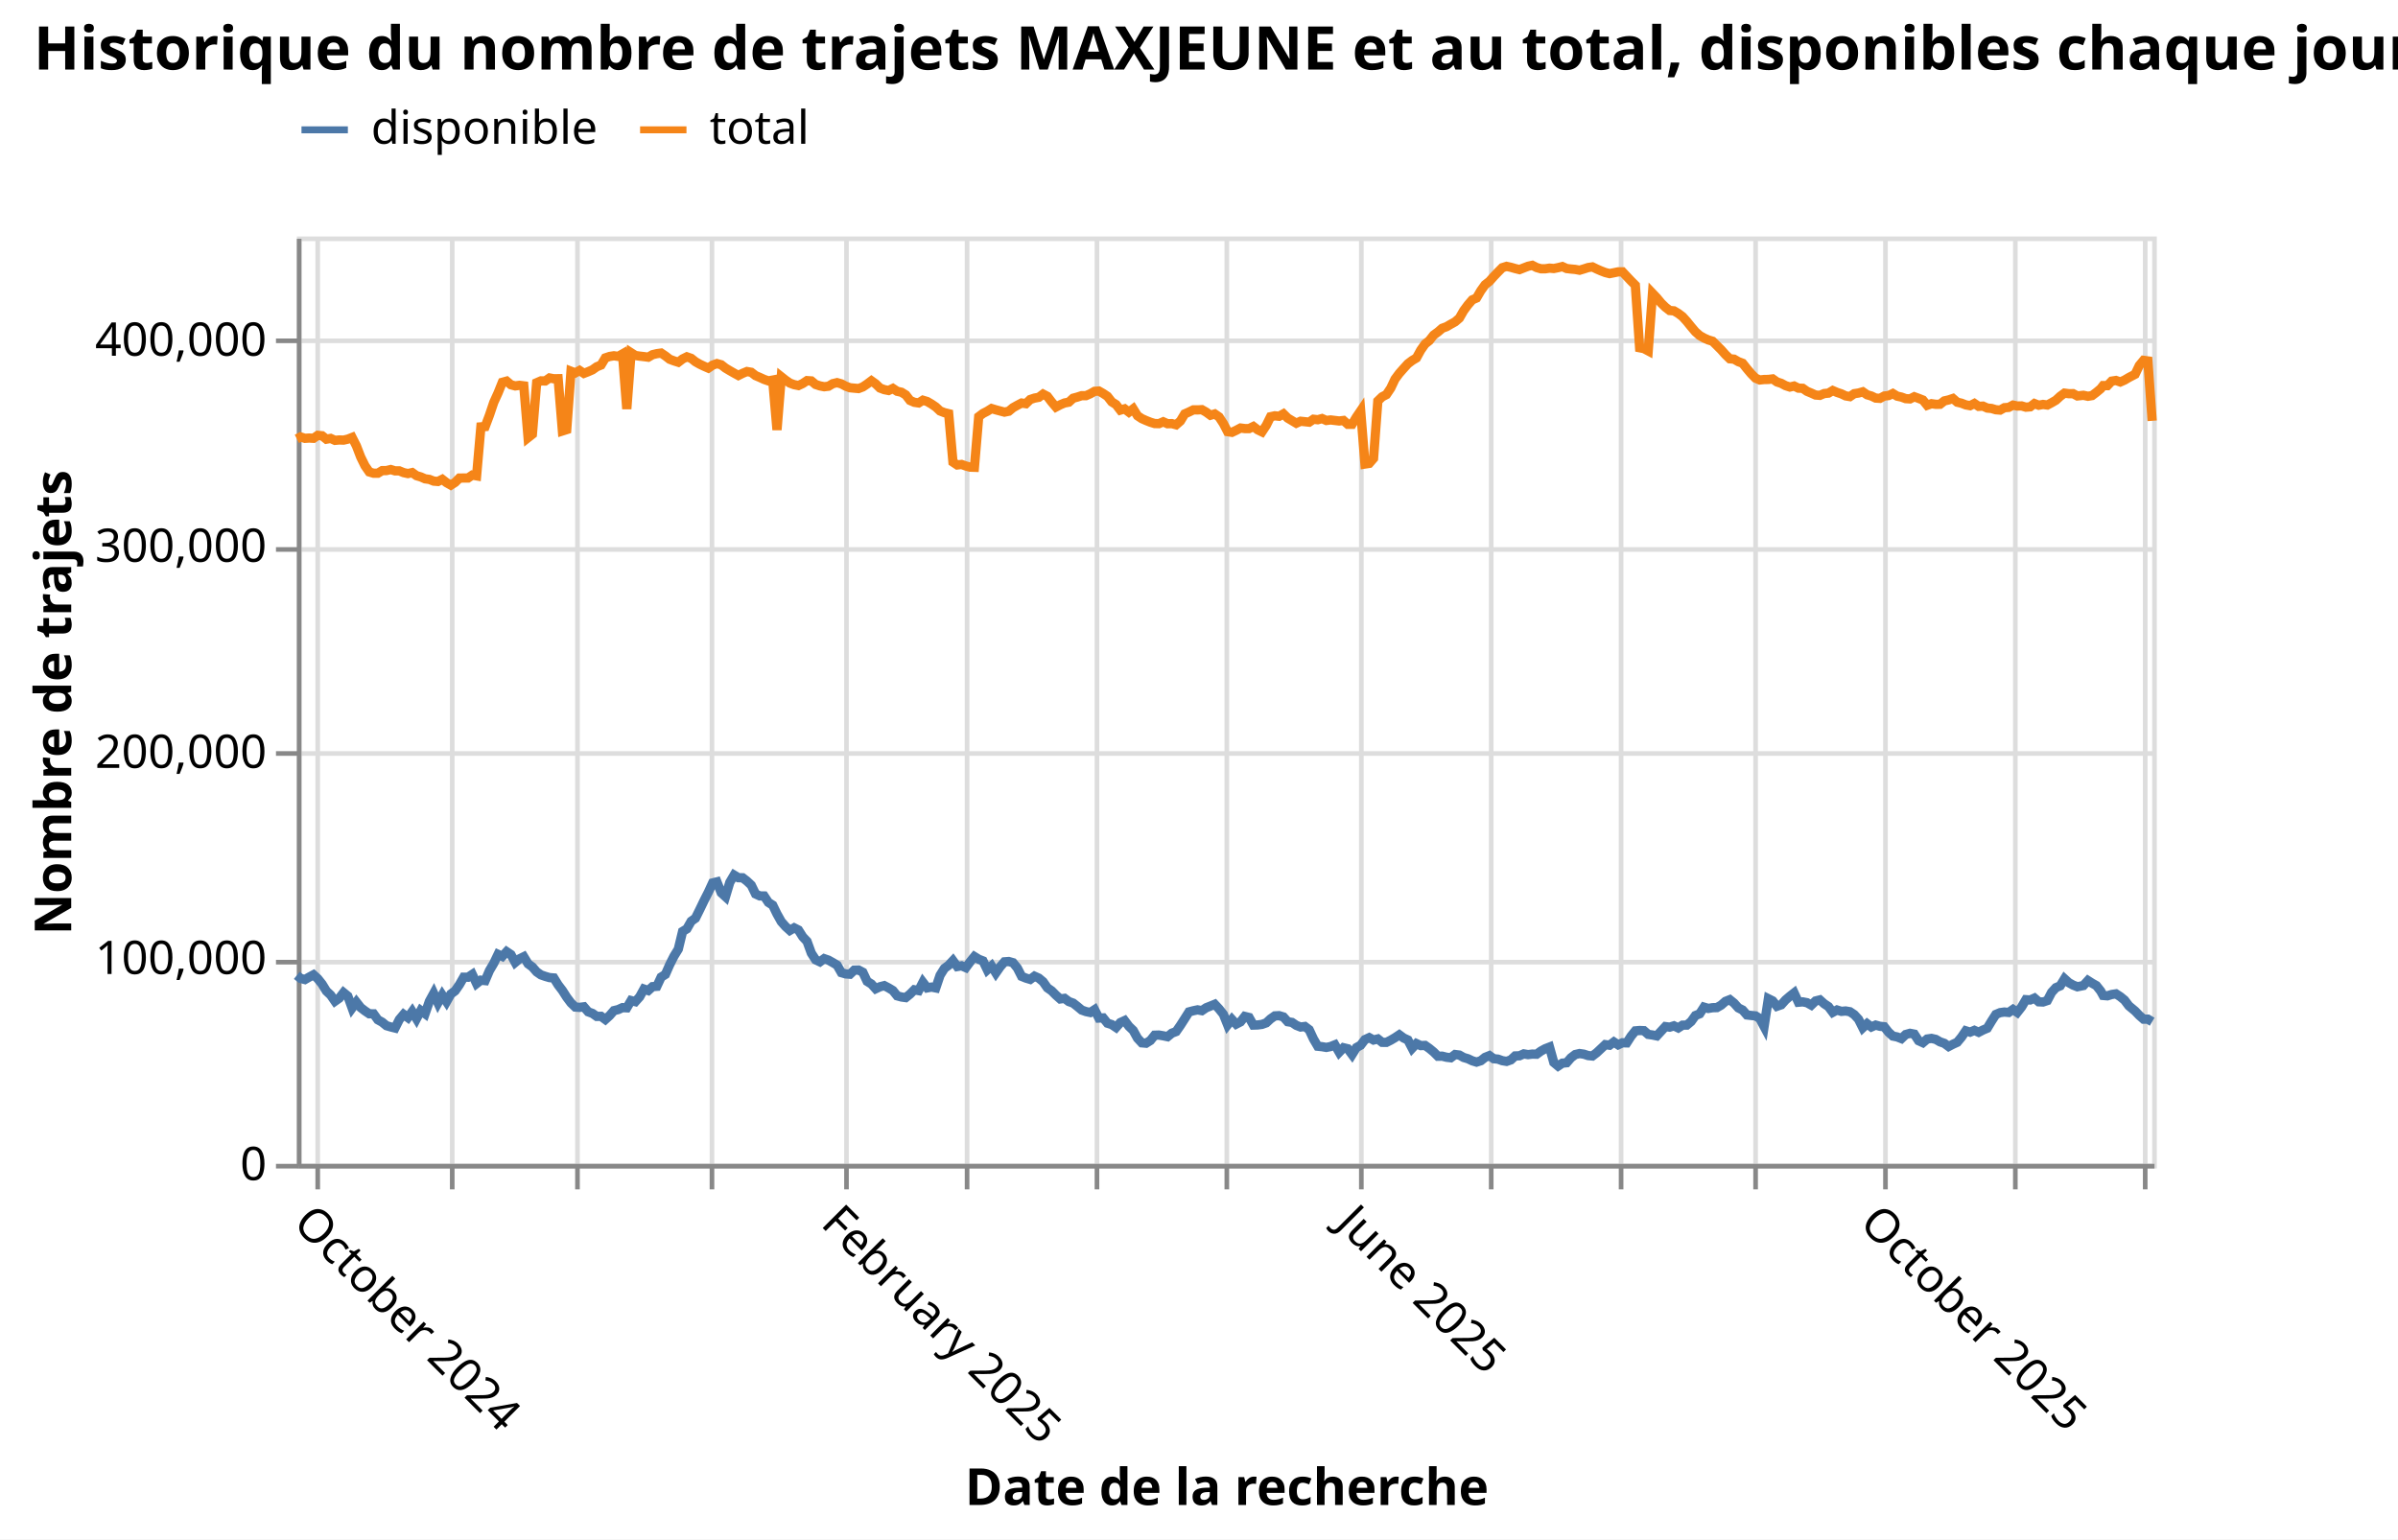
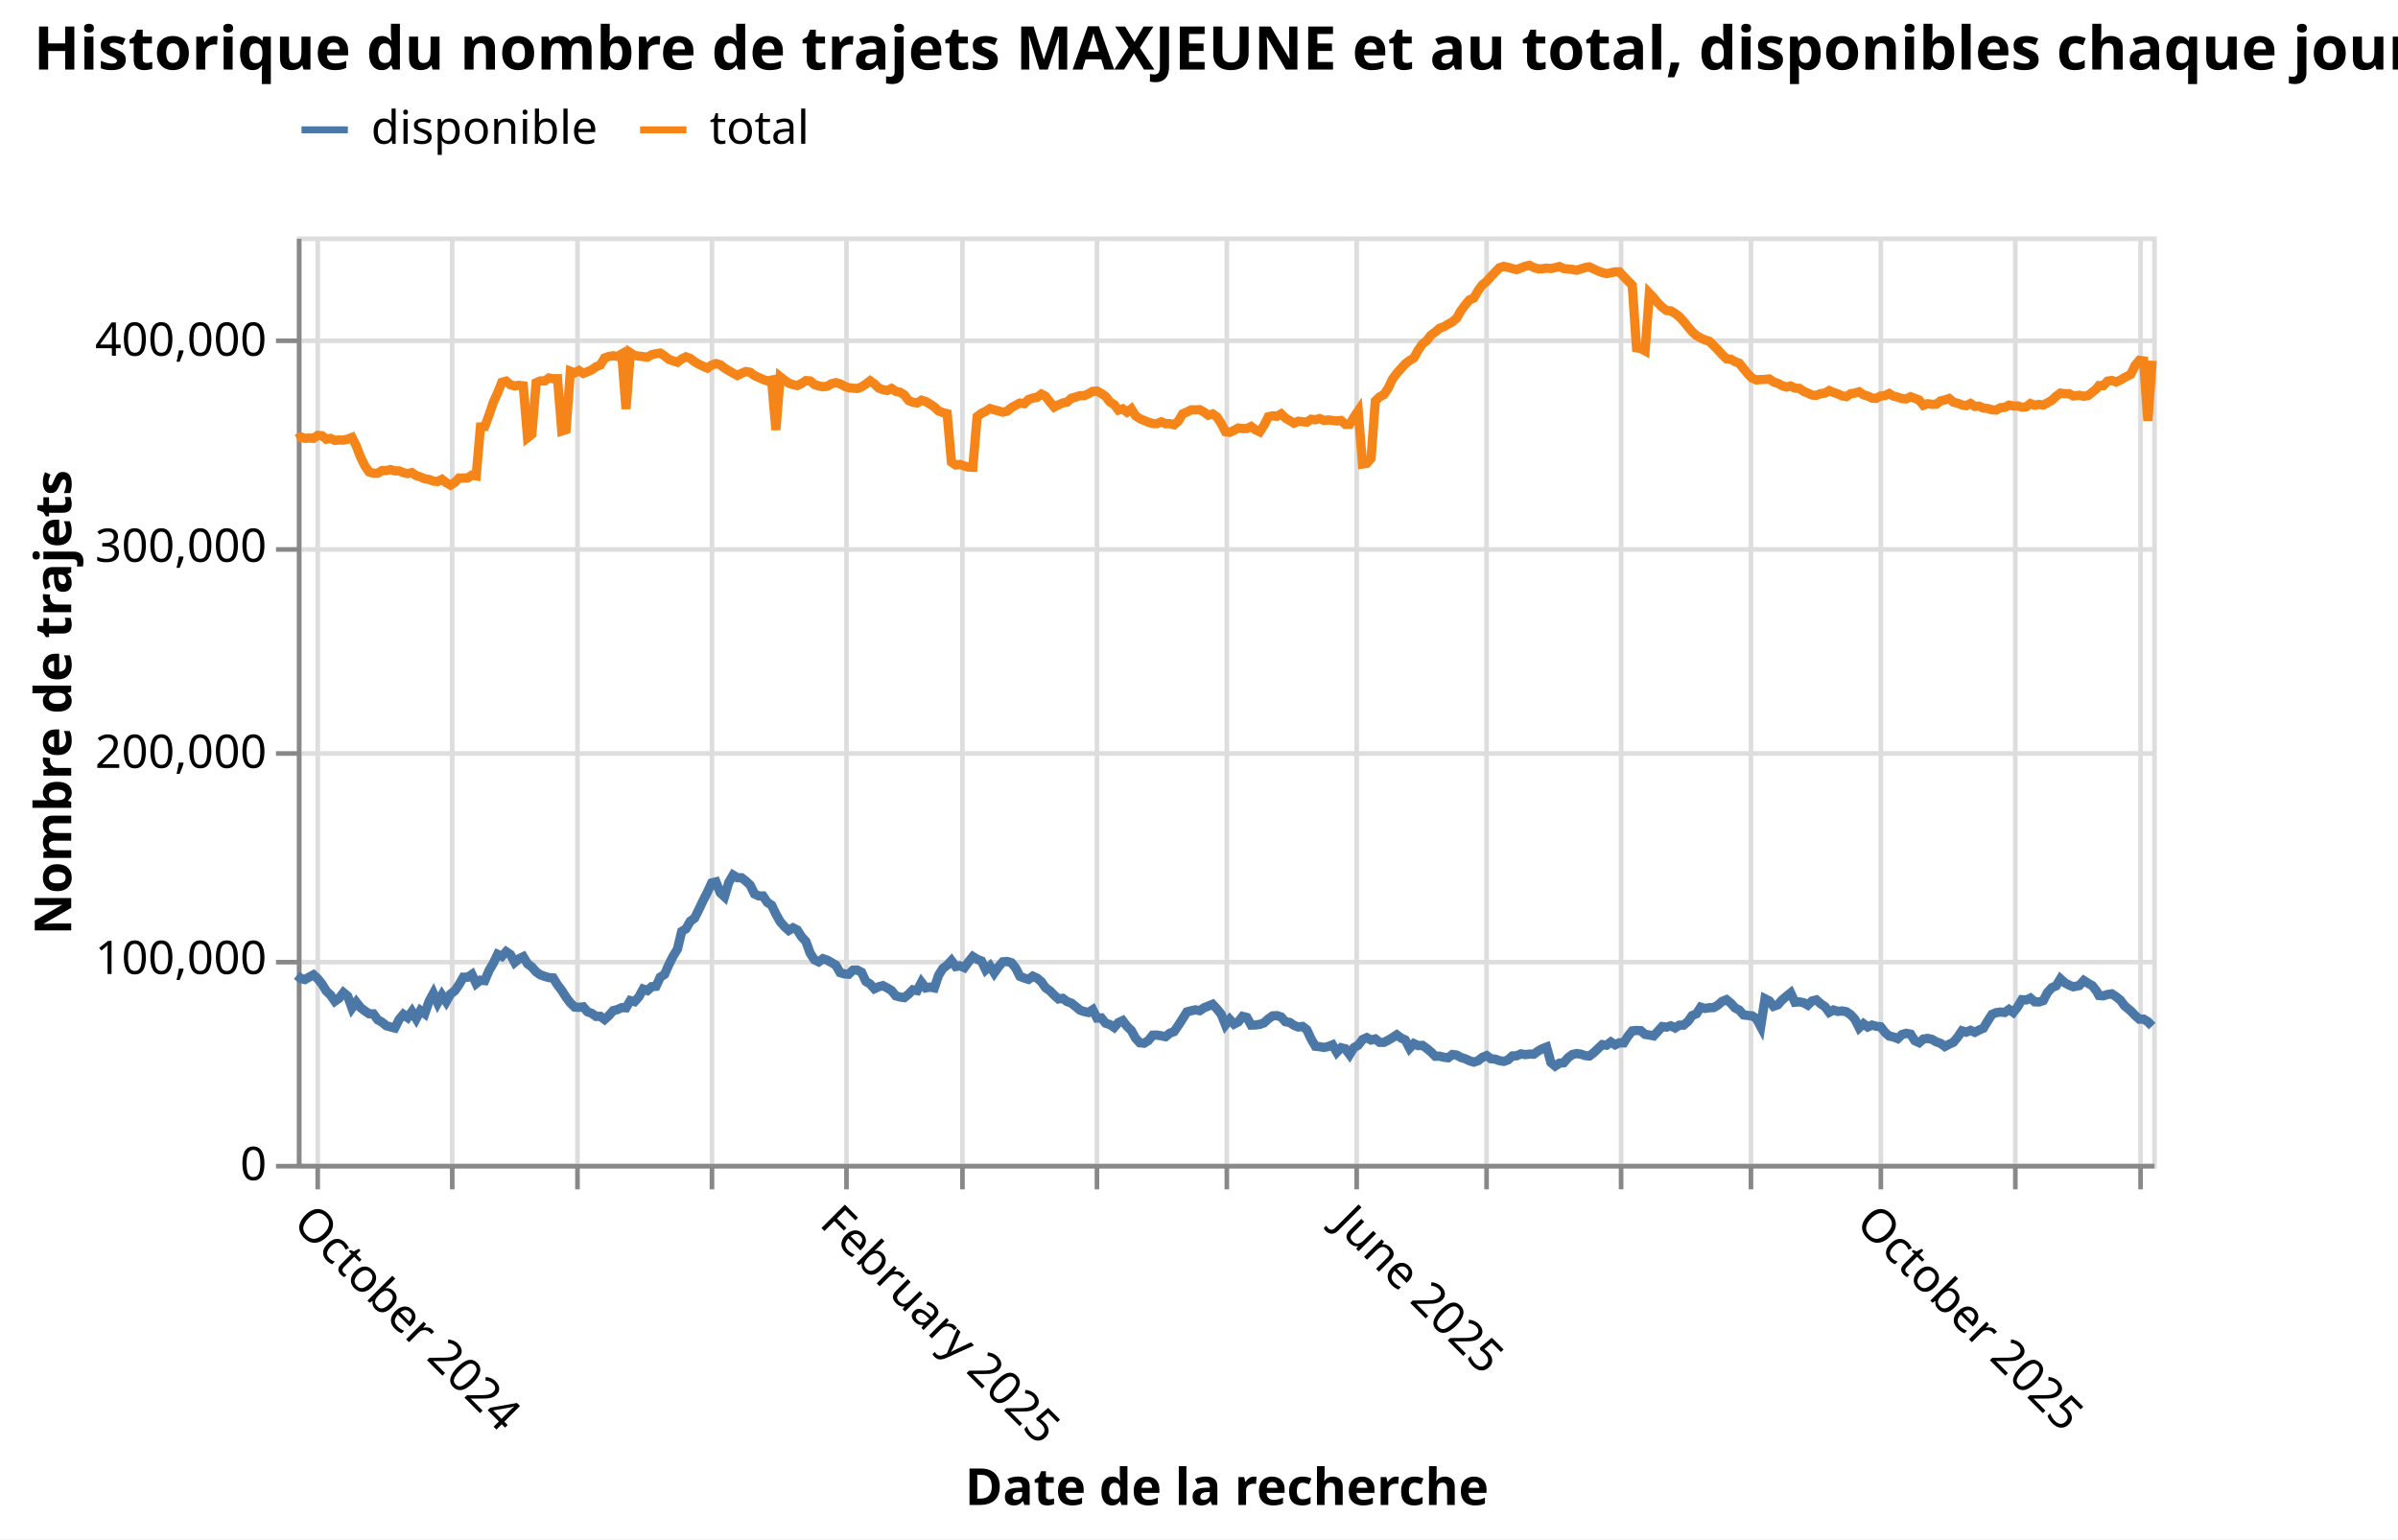
<svg xmlns="http://www.w3.org/2000/svg" version="1.1" class="marks" width="517" height="332" viewBox="0 0 517 332">
  <rect width="517" height="332" fill="white" />
  <g fill="none" stroke-miterlimit="10" transform="translate(64,51)">
    <g class="mark-group role-frame root" role="graphics-object" aria-roledescription="group mark container">
      <g transform="translate(0,0)">
        <path class="background" aria-hidden="true" d="M0.5,0.5h400v200h-400Z" stroke="#ddd" />
        <g>
          <g class="mark-group role-axis" aria-hidden="true">
            <g transform="translate(0.5,200.5)">
              <path class="background" aria-hidden="true" d="M0,0h0v0h0Z" pointer-events="none" />
              <g>
                <g class="mark-rule role-axis-grid" pointer-events="none">
                  <line transform="translate(4,-200)" x2="0" y2="200" stroke="#ddd" stroke-width="1" opacity="1" />
                  <line transform="translate(33,-200)" x2="0" y2="200" stroke="#ddd" stroke-width="1" opacity="1" />
                  <line transform="translate(60,-200)" x2="0" y2="200" stroke="#ddd" stroke-width="1" opacity="1" />
                  <line transform="translate(89,-200)" x2="0" y2="200" stroke="#ddd" stroke-width="1" opacity="1" />
                  <line transform="translate(118,-200)" x2="0" y2="200" stroke="#ddd" stroke-width="1" opacity="1" />
-                   <line transform="translate(144,-200)" x2="0" y2="200" stroke="#ddd" stroke-width="1" opacity="1" />
+                   <line transform="translate(143,-200)" x2="0" y2="200" stroke="#ddd" stroke-width="1" opacity="1" />
                  <line transform="translate(172,-200)" x2="0" y2="200" stroke="#ddd" stroke-width="1" opacity="1" />
                  <line transform="translate(200,-200)" x2="0" y2="200" stroke="#ddd" stroke-width="1" opacity="1" />
-                   <line transform="translate(229,-200)" x2="0" y2="200" stroke="#ddd" stroke-width="1" opacity="1" />
-                   <line transform="translate(257,-200)" x2="0" y2="200" stroke="#ddd" stroke-width="1" opacity="1" />
+                   <line transform="translate(228,-200)" x2="0" y2="200" stroke="#ddd" stroke-width="1" opacity="1" />
+                   <line transform="translate(256,-200)" x2="0" y2="200" stroke="#ddd" stroke-width="1" opacity="1" />
                  <line transform="translate(285,-200)" x2="0" y2="200" stroke="#ddd" stroke-width="1" opacity="1" />
-                   <line transform="translate(314,-200)" x2="0" y2="200" stroke="#ddd" stroke-width="1" opacity="1" />
-                   <line transform="translate(342,-200)" x2="0" y2="200" stroke="#ddd" stroke-width="1" opacity="1" />
+                   <line transform="translate(313,-200)" x2="0" y2="200" stroke="#ddd" stroke-width="1" opacity="1" />
+                   <line transform="translate(341,-200)" x2="0" y2="200" stroke="#ddd" stroke-width="1" opacity="1" />
                  <line transform="translate(370,-200)" x2="0" y2="200" stroke="#ddd" stroke-width="1" opacity="1" />
-                   <line transform="translate(398,-200)" x2="0" y2="200" stroke="#ddd" stroke-width="1" opacity="1" />
+                   <line transform="translate(397,-200)" x2="0" y2="200" stroke="#ddd" stroke-width="1" opacity="1" />
                </g>
              </g>
              <path class="foreground" aria-hidden="true" d="" pointer-events="none" display="none" />
            </g>
          </g>
          <g class="mark-group role-axis" aria-hidden="true">
            <g transform="translate(0.5,0.5)">
              <path class="background" aria-hidden="true" d="M0,0h0v0h0Z" pointer-events="none" />
              <g>
                <g class="mark-rule role-axis-grid" pointer-events="none">
                  <line transform="translate(0,200)" x2="400" y2="0" stroke="#ddd" stroke-width="1" opacity="1" />
                  <line transform="translate(0,156)" x2="400" y2="0" stroke="#ddd" stroke-width="1" opacity="1" />
                  <line transform="translate(0,111)" x2="400" y2="0" stroke="#ddd" stroke-width="1" opacity="1" />
                  <line transform="translate(0,67)" x2="400" y2="0" stroke="#ddd" stroke-width="1" opacity="1" />
                  <line transform="translate(0,22)" x2="400" y2="0" stroke="#ddd" stroke-width="1" opacity="1" />
                </g>
              </g>
              <path class="foreground" aria-hidden="true" d="" pointer-events="none" display="none" />
            </g>
          </g>
          <g class="mark-group role-axis" role="graphics-symbol" aria-roledescription="axis" aria-label="X-axis titled 'Date de la recherche' for a time scale with values from September 2024 to December 2025">
            <g transform="translate(0.5,200.5)">
              <path class="background" aria-hidden="true" d="M0,0h0v0h0Z" pointer-events="none" />
              <g>
                <g class="mark-rule role-axis-tick" pointer-events="none">
                  <line transform="translate(4,0)" x2="0" y2="5" stroke="#888" stroke-width="1" opacity="1" />
                  <line transform="translate(33,0)" x2="0" y2="5" stroke="#888" stroke-width="1" opacity="1" />
                  <line transform="translate(60,0)" x2="0" y2="5" stroke="#888" stroke-width="1" opacity="1" />
                  <line transform="translate(89,0)" x2="0" y2="5" stroke="#888" stroke-width="1" opacity="1" />
                  <line transform="translate(118,0)" x2="0" y2="5" stroke="#888" stroke-width="1" opacity="1" />
-                   <line transform="translate(144,0)" x2="0" y2="5" stroke="#888" stroke-width="1" opacity="1" />
+                   <line transform="translate(143,0)" x2="0" y2="5" stroke="#888" stroke-width="1" opacity="1" />
                  <line transform="translate(172,0)" x2="0" y2="5" stroke="#888" stroke-width="1" opacity="1" />
                  <line transform="translate(200,0)" x2="0" y2="5" stroke="#888" stroke-width="1" opacity="1" />
-                   <line transform="translate(229,0)" x2="0" y2="5" stroke="#888" stroke-width="1" opacity="1" />
-                   <line transform="translate(257,0)" x2="0" y2="5" stroke="#888" stroke-width="1" opacity="1" />
+                   <line transform="translate(228,0)" x2="0" y2="5" stroke="#888" stroke-width="1" opacity="1" />
+                   <line transform="translate(256,0)" x2="0" y2="5" stroke="#888" stroke-width="1" opacity="1" />
                  <line transform="translate(285,0)" x2="0" y2="5" stroke="#888" stroke-width="1" opacity="1" />
-                   <line transform="translate(314,0)" x2="0" y2="5" stroke="#888" stroke-width="1" opacity="1" />
-                   <line transform="translate(342,0)" x2="0" y2="5" stroke="#888" stroke-width="1" opacity="1" />
+                   <line transform="translate(313,0)" x2="0" y2="5" stroke="#888" stroke-width="1" opacity="1" />
+                   <line transform="translate(341,0)" x2="0" y2="5" stroke="#888" stroke-width="1" opacity="1" />
                  <line transform="translate(370,0)" x2="0" y2="5" stroke="#888" stroke-width="1" opacity="1" />
-                   <line transform="translate(398,0)" x2="0" y2="5" stroke="#888" stroke-width="1" opacity="1" />
+                   <line transform="translate(397,0)" x2="0" y2="5" stroke="#888" stroke-width="1" opacity="1" />
                </g>
                <g class="mark-text role-axis-label" pointer-events="none">
-                   <text text-anchor="start" transform="translate(4.041404,7) rotate(45) translate(0,8)" font-family="sans-serif" font-size="10px" fill="#000" opacity="1">October 2024</text>
-                   <text text-anchor="start" transform="translate(32.72476,7) rotate(45) translate(0,8)" font-family="sans-serif" font-size="10px" fill="#000" opacity="0">November 2024</text>
-                   <text text-anchor="start" transform="translate(60.48285,7) rotate(45) translate(0,8)" font-family="sans-serif" font-size="10px" fill="#000" opacity="0">December 2024</text>
-                   <text text-anchor="start" transform="translate(89.16621,7) rotate(45) translate(0,8)" font-family="sans-serif" font-size="10px" fill="#000" opacity="0">January 2025</text>
-                   <text text-anchor="start" transform="translate(117.8496,7) rotate(45) translate(0,8)" font-family="sans-serif" font-size="10px" fill="#000" opacity="1">February 2025</text>
-                   <text text-anchor="start" transform="translate(143.7571,7) rotate(45) translate(0,8)" font-family="sans-serif" font-size="10px" fill="#000" opacity="0">March 2025</text>
-                   <text text-anchor="start" transform="translate(172.4405,7) rotate(45) translate(0,8)" font-family="sans-serif" font-size="10px" fill="#000" opacity="0">April 2025</text>
-                   <text text-anchor="start" transform="translate(200.1986,7) rotate(45) translate(0,8)" font-family="sans-serif" font-size="10px" fill="#000" opacity="0">May 2025</text>
-                   <text text-anchor="start" transform="translate(228.8819,7) rotate(45) translate(0,8)" font-family="sans-serif" font-size="10px" fill="#000" opacity="1">June 2025</text>
-                   <text text-anchor="start" transform="translate(256.64,7) rotate(45) translate(0,8)" font-family="sans-serif" font-size="10px" fill="#000" opacity="0">July 2025</text>
-                   <text text-anchor="start" transform="translate(285.3234,7) rotate(45) translate(0,8)" font-family="sans-serif" font-size="10px" fill="#000" opacity="0">August 2025</text>
-                   <text text-anchor="start" transform="translate(314.0067,7) rotate(45) translate(0,8)" font-family="sans-serif" font-size="10px" fill="#000" opacity="0">September 2025</text>
-                   <text text-anchor="start" transform="translate(341.7648,7) rotate(45) translate(0,8)" font-family="sans-serif" font-size="10px" fill="#000" opacity="1">October 2025</text>
-                   <text text-anchor="start" transform="translate(370.4482,7) rotate(45) translate(0,8)" font-family="sans-serif" font-size="10px" fill="#000" opacity="0">November 2025</text>
-                   <text text-anchor="start" transform="translate(398.2063,7) rotate(45) translate(0,8)" font-family="sans-serif" font-size="10px" fill="#000" opacity="0">December 2025</text>
+                   <text text-anchor="start" transform="translate(4.032065,7) rotate(45) translate(0,8)" font-family="sans-serif" font-size="10px" fill="#000" opacity="1">October 2024</text>
+                   <text text-anchor="start" transform="translate(32.64914,7) rotate(45) translate(0,8)" font-family="sans-serif" font-size="10px" fill="#000" opacity="0">November 2024</text>
+                   <text text-anchor="start" transform="translate(60.34308,7) rotate(45) translate(0,8)" font-family="sans-serif" font-size="10px" fill="#000" opacity="0">December 2024</text>
+                   <text text-anchor="start" transform="translate(88.96016,7) rotate(45) translate(0,8)" font-family="sans-serif" font-size="10px" fill="#000" opacity="0">January 2025</text>
+                   <text text-anchor="start" transform="translate(117.5772,7) rotate(45) translate(0,8)" font-family="sans-serif" font-size="10px" fill="#000" opacity="1">February 2025</text>
+                   <text text-anchor="start" transform="translate(143.4249,7) rotate(45) translate(0,8)" font-family="sans-serif" font-size="10px" fill="#000" opacity="0">March 2025</text>
+                   <text text-anchor="start" transform="translate(172.042,7) rotate(45) translate(0,8)" font-family="sans-serif" font-size="10px" fill="#000" opacity="0">April 2025</text>
+                   <text text-anchor="start" transform="translate(199.7359,7) rotate(45) translate(0,8)" font-family="sans-serif" font-size="10px" fill="#000" opacity="0">May 2025</text>
+                   <text text-anchor="start" transform="translate(228.353,7) rotate(45) translate(0,8)" font-family="sans-serif" font-size="10px" fill="#000" opacity="1">June 2025</text>
+                   <text text-anchor="start" transform="translate(256.047,7) rotate(45) translate(0,8)" font-family="sans-serif" font-size="10px" fill="#000" opacity="0">July 2025</text>
+                   <text text-anchor="start" transform="translate(284.664,7) rotate(45) translate(0,8)" font-family="sans-serif" font-size="10px" fill="#000" opacity="0">August 2025</text>
+                   <text text-anchor="start" transform="translate(313.2811,7) rotate(45) translate(0,8)" font-family="sans-serif" font-size="10px" fill="#000" opacity="0">September 2025</text>
+                   <text text-anchor="start" transform="translate(340.9751,7) rotate(45) translate(0,8)" font-family="sans-serif" font-size="10px" fill="#000" opacity="1">October 2025</text>
+                   <text text-anchor="start" transform="translate(369.5921,7) rotate(45) translate(0,8)" font-family="sans-serif" font-size="10px" fill="#000" opacity="0">November 2025</text>
+                   <text text-anchor="start" transform="translate(397.2861,7) rotate(45) translate(0,8)" font-family="sans-serif" font-size="10px" fill="#000" opacity="0">December 2025</text>
                </g>
                <g class="mark-rule role-axis-domain" pointer-events="none">
                  <line transform="translate(0,0)" x2="400" y2="0" stroke="#888" stroke-width="1" opacity="1" />
                </g>
                <g class="mark-text role-axis-title" pointer-events="none">
                  <text text-anchor="middle" transform="translate(200,73.06063)" font-family="sans-serif" font-size="11px" font-weight="bold" fill="#000" opacity="1">Date de la recherche</text>
                </g>
              </g>
              <path class="foreground" aria-hidden="true" d="" pointer-events="none" display="none" />
            </g>
          </g>
          <g class="mark-group role-axis" role="graphics-symbol" aria-roledescription="axis" aria-label="Y-axis titled 'Nombre de trajets' for a linear scale with values from 0 to 450,000">
            <g transform="translate(0.5,0.5)">
              <path class="background" aria-hidden="true" d="M0,0h0v0h0Z" pointer-events="none" />
              <g>
                <g class="mark-rule role-axis-tick" pointer-events="none">
                  <line transform="translate(0,200)" x2="-5" y2="0" stroke="#888" stroke-width="1" opacity="1" />
                  <line transform="translate(0,156)" x2="-5" y2="0" stroke="#888" stroke-width="1" opacity="1" />
                  <line transform="translate(0,111)" x2="-5" y2="0" stroke="#888" stroke-width="1" opacity="1" />
                  <line transform="translate(0,67)" x2="-5" y2="0" stroke="#888" stroke-width="1" opacity="1" />
                  <line transform="translate(0,22)" x2="-5" y2="0" stroke="#888" stroke-width="1" opacity="1" />
                </g>
                <g class="mark-text role-axis-label" pointer-events="none">
                  <text text-anchor="end" transform="translate(-7,203)" font-family="sans-serif" font-size="10px" fill="#000" opacity="1">0</text>
                  <text text-anchor="end" transform="translate(-7,158.5556)" font-family="sans-serif" font-size="10px" fill="#000" opacity="1">100,000</text>
                  <text text-anchor="end" transform="translate(-7,114.1111)" font-family="sans-serif" font-size="10px" fill="#000" opacity="1">200,000</text>
                  <text text-anchor="end" transform="translate(-7,69.66667)" font-family="sans-serif" font-size="10px" fill="#000" opacity="1">300,000</text>
                  <text text-anchor="end" transform="translate(-7,25.22222)" font-family="sans-serif" font-size="10px" fill="#000" opacity="1">400,000</text>
                </g>
                <g class="mark-rule role-axis-domain" pointer-events="none">
                  <line transform="translate(0,200)" x2="0" y2="-200" stroke="#888" stroke-width="1" opacity="1" />
                </g>
                <g class="mark-text role-axis-title" pointer-events="none">
                  <text text-anchor="middle" transform="translate(-47.14746,100) rotate(-90) translate(0,-2)" font-family="sans-serif" font-size="11px" font-weight="bold" fill="#000" opacity="1">Nombre de trajets</text>
                </g>
              </g>
              <path class="foreground" aria-hidden="true" d="" pointer-events="none" display="none" />
            </g>
          </g>
          <g class="mark-group role-scope pathgroup" role="graphics-object" aria-roledescription="group mark container">
            <g transform="translate(0,0)">
              <path class="background" aria-hidden="true" d="M0,0h400v200h-400Z" />
              <g>
                <g class="mark-line role-mark marks" role="graphics-object" aria-roledescription="line mark container">
-                   <path aria-label="Date de la recherche: September 2024; Nombre de trajets: 91488; variable: disponible" role="graphics-symbol" aria-roledescription="line mark" d="M0,159.339L0.813,160.009L1.738,160.25L2.664,159.721L3.589,159.224L4.514,160.066L5.44,161.226L6.365,162.729L7.29,163.599L8.215,164.927L9.141,164.272L10.066,163.069L10.991,163.83L11.916,166.394L12.842,165.123L13.767,166.305L14.692,167.015L15.618,167.638L16.543,167.648L17.468,168.931L18.393,169.444L19.319,170.203L20.244,170.474L21.169,170.704L22.094,168.872L23.02,167.766L23.945,168.451L24.87,167.16L25.796,168.696L26.721,166.936L27.646,167.617L28.571,164.943L29.503,163.236L30.422,165.275L31.347,163.601L32.272,165.017L33.198,163.38L34.123,162.688L35.048,161.357L35.973,159.746L36.899,159.755L37.826,159.142L38.749,161.116L39.675,160.392L40.6,160.483L41.525,158.316L42.45,156.748L43.377,154.82L44.301,155.253L45.226,154.239L46.151,154.859L47.079,156.557L48.002,155.787L48.928,155.331L49.852,156.853L50.778,157.538L51.703,158.599L52.628,159.242L53.554,159.566L54.479,159.835L55.404,159.906L56.329,161.397L57.255,162.616L58.18,164.062L59.105,165.294L60.03,166.184L60.956,166.252L61.882,166.133L62.806,167.211L63.732,167.551L64.657,168.202L65.582,168.182L66.508,168.864L67.433,168.023L68.358,166.956L69.283,166.728L70.208,166.308L71.134,166.35L72.059,164.781L72.984,165.02L73.909,163.984L74.835,162.302L75.76,162.622L76.685,161.783L77.61,161.712L78.536,159.731L79.461,159.145L80.386,157.033L81.312,155.203L82.237,153.702L83.162,149.882L84.087,149.315L85.013,147.688L85.938,147.022L86.863,145.158L87.788,143.235L88.714,141.419L89.639,139.417L90.564,139.184L91.489,141.537L92.415,142.381L93.34,139.298L94.265,137.729L95.191,138.287L96.116,138.306L97.041,139.025L97.967,139.891L98.892,141.793L99.817,142.216L100.742,142.23L101.667,143.622L102.593,144.212L103.518,146.113L104.443,147.762L105.369,148.816L106.294,149.653L107.219,149.103L108.144,149.572L109.07,151.036L109.995,152.019L110.92,154.556L111.845,155.987L112.771,156.427L113.696,155.749L114.621,156.068L115.546,156.588L116.472,157.142L117.397,158.761L118.322,159.033L119.248,159.104L120.173,158.219L121.098,158.195L122.023,158.685L122.949,160.639L123.874,161.217L124.799,162.238L125.724,161.805L126.65,161.569L127.575,162.052L128.5,162.612L129.426,163.765L130.351,164.016L131.276,164.144L132.201,163.397L133.127,162.463L134.052,162.635L134.977,160.836L135.902,162.052L136.828,161.876L137.753,162.061L138.678,159.33L139.604,157.85L140.529,157.162L141.454,156.173L142.379,157.449L143.305,157.287L144.23,157.682L145.155,156.434L146.08,155.299L147.006,155.873L147.931,156.232L148.856,158.153L149.781,157.316L150.707,158.821L151.632,157.497L152.557,156.43L153.483,156.36L154.408,156.624L155.333,157.757L156.258,159.565L157.184,159.94L158.109,160.216L159.034,159.533L159.959,159.946L160.885,160.72L161.81,162.035L162.735,162.685L163.661,163.619L164.586,164.437L165.511,164.308L166.436,164.997L167.362,165.332L168.287,166.06L169.212,166.832L170.137,167.163L171.063,167.356L171.988,166.756L172.913,168.562L173.838,168.524L174.764,169.668L175.689,169.96L176.614,170.583L177.539,169.531L178.465,169.106L179.39,170.336L180.315,171.222L181.241,172.901L182.166,173.898L183.091,173.981L184.016,173.399L184.942,172.256L185.867,172.224L186.792,172.383L187.717,172.577L188.643,171.82L189.568,171.468L190.493,170.136L191.419,168.69L192.344,167.228L193.269,166.981L194.194,166.786L195.12,166.962L196.045,166.335L196.97,165.966L197.895,165.59L198.821,166.577L199.746,167.733L200.671,170.02L201.597,168.846L202.522,169.858L203.447,169.379L204.372,168.202L205.298,168.43L206.223,170.075L207.148,170.046L208.073,169.925L208.999,169.592L209.924,168.736L210.849,168.091L211.774,168.04L212.7,168.317L213.625,169.349L214.55,169.497L215.475,170.13L216.401,170.491L217.326,170.374L218.251,171.072L219.177,173.061L220.102,174.635L221.027,174.731L221.952,174.89L222.878,174.699L223.803,174.329L224.728,175.925L225.654,174.959L226.579,175.182L227.504,176.424L228.429,174.932L229.355,174.408L230.28,173.2L231.205,172.78L232.13,173.29L233.056,173.061L233.981,173.79L234.906,173.8L235.832,173.333L236.757,172.788L237.682,172.172L238.607,172.853L239.533,173.283L240.458,175.056L241.383,174.065L242.309,174.497L243.234,174.456L244.159,175.107L245.084,175.869L246.009,176.792L246.935,176.778L247.86,177.009L248.785,177.119L249.71,176.421L250.636,176.539L251.561,177.062L252.487,177.335L253.412,177.774L254.337,178.057L255.262,177.759L256.188,177.03L257.113,176.662L258.038,177.327L258.963,177.417L259.889,177.748L260.814,177.901L261.739,177.574L262.664,176.725L263.59,176.693L264.515,176.283L265.44,176.441L266.366,176.327L267.291,176.355L268.216,175.682L269.141,175.172L270.067,174.815L270.992,178.13L271.917,178.902L272.842,178.285L273.767,178.194L274.693,177.128L275.618,176.427L276.544,176.211L277.469,176.344L278.394,176.647L279.32,176.738L280.244,176.03L281.17,175.164L282.095,174.287L283.02,174.413L283.946,173.714L284.871,174.324L285.796,173.887L286.721,173.912L287.647,172.471L288.572,171.321L289.497,171.24L290.423,171.28L291.348,172.08L292.273,172.211L293.198,172.403L294.123,171.398L295.049,170.396L295.974,170.518L296.901,170.236L297.825,170.683L298.75,170.087L299.675,170.074L300.6,169.3L301.526,168.013L302.451,167.635L303.376,166.205L304.302,166.481L305.227,166.323L306.152,166.3L307.077,165.771L308.003,164.96L308.938,164.593L309.853,165.332L310.778,166.362L311.704,166.83L312.629,167.888L313.554,167.998L314.48,168.088L315.405,168.656L316.33,170.384L317.255,164.386L318.181,164.849L319.106,166.016L320.031,165.694L320.956,164.655L321.882,163.862L322.807,163.137L323.732,165.146L324.657,165.064L325.583,165.244L326.508,165.762L327.433,164.872L328.358,164.64L329.284,165.472L330.209,166.088L331.134,167.32L332.06,166.82L332.985,167.115L333.91,167.029L334.835,167.192L335.761,167.811L336.686,168.811L337.611,170.644L338.536,169.776L339.462,170.481L340.387,170.076L341.312,170.333L342.238,170.433L343.163,171.609L344.088,172.44L345.013,172.626L345.939,172.988L346.864,172.106L347.789,171.847L348.715,172.026L349.64,173.442L350.565,173.866L351.49,173.078L352.415,172.944L353.341,173.152L354.266,173.688L355.191,174.006L356.117,174.688L357.042,174.205L357.967,173.786L358.893,172.674L359.818,171.307L360.743,171.597L361.668,171.21L362.593,171.624L363.519,171.142L364.444,170.751L365.369,169.213L366.296,167.775L367.22,167.387L368.145,167.261L369.07,167.35L369.996,166.703L370.921,167.341L371.846,166.164L372.771,164.592L373.697,164.66L374.622,164.254L375.547,165.054L376.472,165.095L377.398,164.783L378.323,163.01L379.248,162.001L380.173,161.608L381.099,160.09L382.024,160.927L382.95,161.446L383.875,161.809L385.172,161.546L386.155,160.467L387.049,161.036L387.972,161.558L388.896,162.723L389.426,163.683L390.352,163.763L391.277,163.474L392.202,163.335L393.127,163.94L394.053,164.694L394.978,165.922L396.322,167.04L397.224,167.981L398.15,168.795L399.076,168.795L400,169.349" stroke="#4c78a8" stroke-width="2" />
+                   <path aria-label="Date de la recherche: September 2024; Nombre de trajets: 91488; variable: disponible" role="graphics-symbol" aria-roledescription="line mark" d="M0,159.339L0.811,160.009L1.734,160.25L2.658,159.721L3.581,159.224L4.504,160.066L5.428,161.226L6.351,162.729L7.273,163.599L8.196,164.927L9.119,164.272L10.043,163.069L10.966,163.83L11.889,166.394L12.812,165.123L13.735,166.305L14.658,167.015L15.581,167.638L16.505,167.648L17.428,168.931L18.351,169.444L19.274,170.203L20.197,170.474L21.12,170.704L22.043,168.872L22.966,167.766L23.89,168.451L24.813,167.16L25.736,168.696L26.659,166.936L27.582,167.617L28.505,164.943L29.435,163.236L30.351,165.275L31.275,163.601L32.198,165.017L33.121,163.38L34.045,162.688L34.967,161.357L35.89,159.746L36.813,159.755L37.738,159.142L38.66,161.116L39.583,160.392L40.506,160.483L41.429,158.316L42.352,156.748L43.277,154.82L44.199,155.253L45.122,154.239L46.045,154.859L46.97,156.557L47.891,155.787L48.815,155.331L49.737,156.853L50.66,157.538L51.583,158.599L52.507,159.242L53.43,159.566L54.353,159.835L55.276,159.906L56.199,161.397L57.122,162.616L58.046,164.062L58.969,165.294L59.892,166.184L60.815,166.252L61.739,166.133L62.661,167.211L63.585,167.551L64.508,168.202L65.431,168.182L66.355,168.864L67.277,168.023L68.2,166.956L69.123,166.728L70.046,166.308L70.969,166.35L71.892,164.781L72.815,165.02L73.739,163.984L74.662,162.302L75.585,162.622L76.508,161.783L77.431,161.712L78.354,159.731L79.277,159.145L80.2,157.033L81.124,155.203L82.047,153.702L82.97,149.882L83.893,149.315L84.816,147.688L85.739,147.022L86.662,145.158L87.586,143.235L88.509,141.419L89.432,139.417L90.355,139.184L91.278,141.537L92.201,142.381L93.124,139.298L94.047,137.729L94.971,138.287L95.894,138.306L96.817,139.025L97.741,139.891L98.664,141.793L99.586,142.216L100.509,142.23L101.433,143.622L102.356,144.212L103.279,146.113L104.202,147.762L105.125,148.816L106.048,149.653L106.971,149.103L107.894,149.572L108.818,151.036L109.741,152.019L110.664,154.556L111.587,155.987L112.51,156.427L113.433,155.749L114.356,156.068L115.279,156.588L116.203,157.142L117.126,158.761L118.049,159.033L118.972,159.104L119.895,158.219L120.818,158.195L121.741,158.685L122.665,160.639L123.588,161.217L124.511,162.238L125.434,161.805L126.357,161.569L127.28,162.052L128.203,162.612L129.127,163.765L130.05,164.016L130.973,164.144L131.896,163.397L132.819,162.463L133.742,162.635L134.665,160.836L135.588,162.052L136.512,161.876L137.435,162.061L138.358,159.33L139.281,157.85L140.204,157.162L141.127,156.173L142.05,157.449L142.973,157.287L143.897,157.682L144.82,156.434L145.743,155.299L146.666,155.873L147.589,156.232L148.512,158.153L149.435,157.316L150.358,158.821L151.282,157.497L152.205,156.43L153.128,156.36L154.051,156.624L154.974,157.757L155.897,159.565L156.82,159.94L157.744,160.216L158.667,159.533L159.59,159.946L160.513,160.72L161.436,162.035L162.359,162.685L163.282,163.619L164.205,164.437L165.129,164.308L166.052,164.997L166.975,165.332L167.898,166.06L168.821,166.832L169.744,167.163L170.667,167.356L171.59,166.756L172.514,168.562L173.437,168.524L174.36,169.668L175.283,169.96L176.206,170.583L177.129,169.531L178.052,169.106L178.975,170.336L179.899,171.222L180.822,172.901L181.745,173.898L182.668,173.981L183.591,173.399L184.514,172.256L185.437,172.224L186.361,172.383L187.284,172.577L188.207,171.82L189.13,171.468L190.053,170.136L190.976,168.69L191.899,167.228L192.823,166.981L193.746,166.786L194.669,166.962L195.592,166.335L196.515,165.966L197.438,165.59L198.361,166.577L199.284,167.733L200.208,170.02L201.131,168.846L202.054,169.858L202.977,169.379L203.9,168.202L204.823,168.43L205.746,170.075L206.669,170.046L207.593,169.925L208.516,169.592L209.439,168.736L210.362,168.091L211.285,168.04L212.208,168.317L213.131,169.349L214.054,169.497L214.978,170.13L215.901,170.491L216.824,170.374L217.747,171.072L218.67,173.061L219.593,174.635L220.516,174.731L221.439,174.89L222.363,174.699L223.286,174.329L224.209,175.925L225.132,174.959L226.055,175.182L226.978,176.424L227.902,174.932L228.825,174.408L229.748,173.2L230.671,172.78L231.594,173.29L232.517,173.061L233.44,173.79L234.364,173.8L235.287,173.333L236.21,172.788L237.133,172.172L238.056,172.853L238.979,173.283L239.902,175.056L240.826,174.065L241.749,174.497L242.672,174.456L243.595,175.107L244.518,175.869L245.441,176.792L246.364,176.778L247.287,177.009L248.21,177.119L249.133,176.421L250.057,176.539L250.98,177.062L251.903,177.335L252.826,177.774L253.749,178.057L254.672,177.759L255.596,177.03L256.519,176.662L257.442,177.327L258.365,177.417L259.288,177.748L260.211,177.901L261.134,177.574L262.057,176.725L262.981,176.693L263.904,176.283L264.827,176.441L265.75,176.327L266.673,176.355L267.596,175.682L268.519,175.172L269.443,174.815L270.366,178.13L271.289,178.902L272.212,178.285L273.135,178.194L274.058,177.128L274.981,176.427L275.905,176.211L276.827,176.344L277.751,176.647L278.674,176.738L279.597,176.03L280.52,175.164L281.443,174.287L282.366,174.413L283.289,173.714L284.213,174.324L285.136,173.887L286.059,173.912L286.982,172.471L287.905,171.321L288.828,171.24L289.752,171.28L290.674,172.08L291.598,172.211L292.521,172.403L293.444,171.398L294.367,170.396L295.29,170.518L296.215,170.236L297.136,170.683L298.059,170.087L298.983,170.074L299.906,169.3L300.829,168.013L301.752,167.635L302.675,166.205L303.598,166.481L304.521,166.323L305.445,166.3L306.368,165.771L307.291,164.96L308.224,164.593L309.137,165.332L310.06,166.362L310.983,166.83L311.907,167.888L312.83,167.998L313.753,168.088L314.676,168.656L315.599,170.384L316.522,164.386L317.445,164.849L318.368,166.016L319.292,165.694L320.215,164.655L321.138,163.862L322.061,163.137L322.984,165.146L323.907,165.064L324.83,165.244L325.753,165.762L326.677,164.872L327.6,164.64L328.523,165.472L329.446,166.088L330.369,167.32L331.292,166.82L332.215,167.115L333.139,167.029L334.062,167.192L334.985,167.811L335.908,168.811L336.831,170.644L337.754,169.776L338.677,170.481L339.6,170.076L340.524,170.333L341.447,170.433L342.37,171.609L343.293,172.44L344.216,172.626L345.139,172.988L346.062,172.106L346.985,171.847L347.909,172.026L348.832,173.442L349.755,173.866L350.678,173.078L351.601,172.944L352.524,173.152L353.447,173.688L354.371,174.006L355.294,174.688L356.217,174.205L357.14,173.786L358.063,172.674L358.986,171.307L359.909,171.597L360.832,171.21L361.755,171.624L362.679,171.142L363.602,170.751L364.525,169.213L365.449,167.775L366.371,167.387L367.294,167.261L368.217,167.35L369.141,166.703L370.064,167.341L370.987,166.164L371.91,164.592L372.833,164.66L373.756,164.254L374.679,165.054L375.603,165.095L376.526,164.783L377.449,163.01L378.372,162.001L379.295,161.608L380.218,160.09L381.141,160.927L382.065,161.446L382.988,161.809L384.282,161.546L385.263,160.467L386.155,161.036L387.075,161.558L387.998,162.723L388.526,163.683L389.449,163.763L390.373,163.474L391.296,163.335L392.219,163.94L393.142,164.694L394.065,165.922L395.406,167.04L396.306,167.981L397.23,168.795L398.153,168.795L399.076,169.349L400,170.304" stroke="#4c78a8" stroke-width="2" />
                </g>
              </g>
              <path class="foreground" aria-hidden="true" d="" display="none" />
            </g>
            <g transform="translate(0,0)">
              <path class="background" aria-hidden="true" d="M0,0h400v200h-400Z" />
              <g>
                <g class="mark-line role-mark marks" role="graphics-object" aria-roledescription="line mark container">
-                   <path aria-label="Date de la recherche: September 2024; Nombre de trajets: 351801; variable: total" role="graphics-symbol" aria-roledescription="line mark" d="M0,43.644L0.813,43.23L1.738,43.532L2.664,43.471L3.589,43.523L4.514,42.888L5.44,42.975L6.365,43.715L7.29,43.55L8.215,43.967L9.141,43.883L10.066,43.916L10.991,43.705L11.916,43.343L12.842,45.168L13.767,47.57L14.692,49.451L15.618,50.78L16.543,51.056L17.468,51.055L18.393,50.496L19.319,50.482L20.244,50.263L21.169,50.547L22.094,50.55L23.02,50.929L23.945,51.131L24.87,50.923L25.796,51.584L26.721,51.856L27.646,52.263L28.571,52.39L29.503,52.759L30.422,52.836L31.347,52.374L32.272,53.093L33.198,53.62L34.123,53.032L35.048,52.105L35.973,52.092L36.899,52.091L37.826,51.462L38.749,51.622L39.675,41.063L40.6,40.994L41.525,38.53L42.45,35.785L43.377,33.752L44.301,31.452L45.226,31.196L46.151,31.976L47.079,32.224L48.002,32.1L48.928,32.214L49.852,43.381L50.778,42.648L51.703,31.545L52.628,31.141L53.554,31.16L54.479,30.515L55.404,30.687L56.329,30.67L57.255,41.943L58.18,41.649L59.105,29.061L60.03,29.416L60.956,28.902L61.882,29.519L62.806,29.164L63.732,28.757L64.657,28.1L65.582,27.722L66.508,26.185L67.433,25.875L68.358,25.729L69.283,25.856L70.208,25.331L71.134,37.198L72.059,25.074L72.984,25.668L73.909,25.804L74.835,25.909L75.76,26.032L76.685,25.492L77.61,25.271L78.536,25.142L79.461,25.764L80.386,26.482L81.312,26.828L82.237,27.121L83.162,26.415L84.087,25.957L85.013,26.279L85.938,27.016L86.863,27.544L87.788,27.983L88.714,28.387L89.639,27.747L90.564,27.414L91.489,27.669L92.415,28.387L93.34,28.939L94.265,29.468L95.191,29.973L96.116,29.508L97.041,29.126L97.967,29.288L98.892,30.003L99.817,30.398L100.742,30.824L101.667,31.144L102.593,30.97L103.518,41.714L104.443,30.252L105.369,30.988L106.294,31.619L107.219,31.958L108.144,32.143L109.07,31.707L109.995,31.087L110.92,31.152L111.845,31.917L112.771,32.222L113.696,32.403L114.621,32.294L115.546,31.743L116.472,31.524L117.397,31.784L118.322,32.277L119.248,32.624L120.173,32.712L121.098,32.796L122.023,32.445L122.949,31.822L123.874,31.126L124.799,31.789L125.724,32.685L126.65,33.031L127.575,33.212L128.5,32.773L129.426,33.388L130.351,33.592L131.276,34.164L132.201,35.362L133.127,35.763L134.052,35.899L134.977,35.315L135.902,35.592L136.828,36.133L137.753,36.764L138.678,37.632L139.604,37.992L140.529,38.217L141.454,48.657L142.379,49.276L143.305,49.164L144.23,49.493L145.155,49.746L146.08,49.778L147.006,38.859L147.931,38.161L148.856,37.686L149.781,37.108L150.707,37.387L151.632,37.632L152.557,37.878L153.483,37.688L154.408,36.921L155.333,36.403L156.258,35.921L157.184,36.056L158.109,35.163L159.034,34.855L159.959,34.686L160.885,33.996L161.81,34.483L162.735,35.695L163.661,36.783L164.586,36.296L165.511,35.908L166.436,35.731L167.362,34.88L168.287,34.631L169.212,34.328L170.137,34.329L171.063,33.922L171.988,33.396L172.913,33.329L173.838,33.858L174.764,34.476L175.689,35.666L176.614,36.248L177.539,37.45L178.465,37.177L179.39,37.877L180.315,37.17L181.241,38.661L182.166,39.278L183.091,39.69L184.016,40.057L184.942,40.341L185.867,40.363L186.792,39.966L187.717,40.384L188.643,40.357L189.568,40.606L190.493,39.799L191.419,38.261L192.344,37.851L193.269,37.399L194.194,37.4L195.12,37.352L196.045,37.876L196.97,38.551L197.895,38.273L198.821,38.913L199.746,40.323L200.671,42.092L201.597,42.238L202.522,41.801L203.447,41.309L204.372,41.427L205.298,41.43L206.223,40.981L207.148,41.689L208.073,42.137L208.999,40.74L209.924,38.877L210.849,38.676L211.774,38.774L212.7,38.256L213.625,39.166L214.55,39.717L215.475,40.268L216.401,39.847L217.326,39.945L218.251,40.043L219.177,39.415L220.102,39.523L221.027,39.268L221.952,39.68L222.878,39.566L223.803,39.679L224.728,39.789L225.654,39.682L226.579,40.502L227.504,40.502L228.429,38.96L229.355,37.599L230.28,49.079L231.205,48.936L232.13,47.866L233.056,35.477L233.981,34.581L234.906,34.1L235.832,32.722L236.757,30.764L237.682,29.522L238.607,28.472L239.533,27.45L240.458,26.752L241.383,26.195L242.309,24.508L243.234,23.186L244.159,22.453L245.084,21.27L246.009,20.594L246.935,19.795L247.86,19.459L248.785,18.917L249.71,18.407L250.636,17.611L251.561,15.996L252.487,14.744L253.412,13.67L254.337,13.268L255.262,11.688L256.188,10.401L257.113,9.68L258.038,8.634L258.963,7.666L259.889,6.733L260.814,6.447L261.739,6.648L262.664,6.913L263.59,7.142L264.515,6.778L265.44,6.423L266.366,6.221L267.291,6.697L268.216,6.961L269.141,6.967L270.067,6.828L270.992,6.909L271.917,6.72L272.842,6.489L273.767,6.91L274.693,7.019L275.618,7.102L276.544,7.276L277.469,7L278.394,6.7L279.32,6.562L280.244,7.013L281.17,7.419L282.095,7.774L283.02,8.004L283.946,7.824L284.871,7.632L285.796,7.624L286.721,8.608L287.647,9.588L288.572,10.514L289.497,23.998L290.423,24.18L291.348,24.671L292.273,12.251L293.198,13.22L294.123,14.339L295.049,15.249L295.974,15.966L296.901,16.04L297.825,16.588L298.75,17.289L299.675,18.311L300.6,19.453L301.526,20.548L302.451,21.367L303.376,21.895L304.302,22.307L305.227,22.592L306.152,23.508L307.077,24.434L308.003,25.478L308.938,26.376L309.853,26.459L310.778,26.994L311.704,27.342L312.629,28.512L313.554,29.606L314.48,30.551L315.405,30.946L316.33,30.848L317.255,30.833L318.181,30.717L319.106,31.369L320.031,31.672L320.956,32.168L321.882,32.468L322.807,32.252L323.732,32.707L324.657,32.744L325.583,33.391L326.508,33.776L327.433,34.194L328.358,34.264L329.284,33.874L330.209,33.784L331.134,33.23L332.06,33.629L332.985,33.935L333.91,34.376L334.835,34.532L335.761,33.903L336.686,33.763L337.611,33.499L338.536,34.137L339.462,34.408L340.387,34.85L341.312,34.911L342.238,34.408L343.163,34.312L344.088,33.871L345.013,34.43L345.939,34.635L346.864,34.972L347.789,35.029L348.715,34.567L349.64,34.906L350.565,35.273L351.49,36.404L352.415,36.064L353.341,36.193L354.266,36.184L355.191,35.46L356.117,35.25L357.042,34.94L357.967,35.736L358.893,35.958L359.818,36.317L360.743,36.487L361.668,36.016L362.593,36.638L363.519,36.584L364.444,37.003L365.369,37.092L366.296,37.367L367.22,37.441L368.145,36.927L369.07,36.857L369.996,36.367L370.921,36.565L371.846,36.544L372.771,36.812L373.697,36.737L374.622,36.034L375.547,36.394L376.472,36.221L377.398,36.347L378.323,35.854L379.248,35.315L380.173,34.461L381.099,33.782L382.024,33.904L382.95,33.897L383.875,34.39L385.172,34.251L386.155,34.461L387.049,34.308L387.972,33.611L388.896,32.839L389.426,32.159L390.352,32.164L391.277,31.195L392.202,31.053L393.127,31.379L394.053,30.967L394.978,30.417L396.322,29.717L397.224,27.828L398.15,26.715L399.076,26.84L400,39.755" stroke="#f58518" stroke-width="2" />
+                   <path aria-label="Date de la recherche: September 2024; Nombre de trajets: 351801; variable: total" role="graphics-symbol" aria-roledescription="line mark" d="M0,43.644L0.811,43.23L1.734,43.532L2.658,43.471L3.581,43.523L4.504,42.888L5.428,42.975L6.351,43.715L7.273,43.55L8.196,43.967L9.119,43.883L10.043,43.916L10.966,43.705L11.889,43.343L12.812,45.168L13.735,47.57L14.658,49.451L15.581,50.78L16.505,51.056L17.428,51.055L18.351,50.496L19.274,50.482L20.197,50.263L21.12,50.547L22.043,50.55L22.966,50.929L23.89,51.131L24.813,50.923L25.736,51.584L26.659,51.856L27.582,52.263L28.505,52.39L29.435,52.759L30.351,52.836L31.275,52.374L32.198,53.093L33.121,53.62L34.045,53.032L34.967,52.105L35.89,52.092L36.813,52.091L37.738,51.462L38.66,51.622L39.583,41.063L40.506,40.994L41.429,38.53L42.352,35.785L43.277,33.752L44.199,31.452L45.122,31.196L46.045,31.976L46.97,32.224L47.891,32.1L48.815,32.214L49.737,43.381L50.66,42.648L51.583,31.545L52.507,31.141L53.43,31.16L54.353,30.515L55.276,30.687L56.199,30.67L57.122,41.943L58.046,41.649L58.969,29.061L59.892,29.416L60.815,28.902L61.739,29.519L62.661,29.164L63.585,28.757L64.508,28.1L65.431,27.722L66.355,26.185L67.277,25.875L68.2,25.729L69.123,25.856L70.046,25.331L70.969,37.198L71.892,25.074L72.815,25.668L73.739,25.804L74.662,25.909L75.585,26.032L76.508,25.492L77.431,25.271L78.354,25.142L79.277,25.764L80.2,26.482L81.124,26.828L82.047,27.121L82.97,26.415L83.893,25.957L84.816,26.279L85.739,27.016L86.662,27.544L87.586,27.983L88.509,28.387L89.432,27.747L90.355,27.414L91.278,27.669L92.201,28.387L93.124,28.939L94.047,29.468L94.971,29.973L95.894,29.508L96.817,29.126L97.741,29.288L98.664,30.003L99.586,30.398L100.509,30.824L101.433,31.144L102.356,30.97L103.279,41.714L104.202,30.252L105.125,30.988L106.048,31.619L106.971,31.958L107.894,32.143L108.818,31.707L109.741,31.087L110.664,31.152L111.587,31.917L112.51,32.222L113.433,32.403L114.356,32.294L115.279,31.743L116.203,31.524L117.126,31.784L118.049,32.277L118.972,32.624L119.895,32.712L120.818,32.796L121.741,32.445L122.665,31.822L123.588,31.126L124.511,31.789L125.434,32.685L126.357,33.031L127.28,33.212L128.203,32.773L129.127,33.388L130.05,33.592L130.973,34.164L131.896,35.362L132.819,35.763L133.742,35.899L134.665,35.315L135.588,35.592L136.512,36.133L137.435,36.764L138.358,37.632L139.281,37.992L140.204,38.217L141.127,48.657L142.05,49.276L142.973,49.164L143.897,49.493L144.82,49.746L145.743,49.778L146.666,38.859L147.589,38.161L148.512,37.686L149.435,37.108L150.358,37.387L151.282,37.632L152.205,37.878L153.128,37.688L154.051,36.921L154.974,36.403L155.897,35.921L156.82,36.056L157.744,35.163L158.667,34.855L159.59,34.686L160.513,33.996L161.436,34.483L162.359,35.695L163.282,36.783L164.205,36.296L165.129,35.908L166.052,35.731L166.975,34.88L167.898,34.631L168.821,34.328L169.744,34.329L170.667,33.922L171.59,33.396L172.514,33.329L173.437,33.858L174.36,34.476L175.283,35.666L176.206,36.248L177.129,37.45L178.052,37.177L178.975,37.877L179.899,37.17L180.822,38.661L181.745,39.278L182.668,39.69L183.591,40.057L184.514,40.341L185.437,40.363L186.361,39.966L187.284,40.384L188.207,40.357L189.13,40.606L190.053,39.799L190.976,38.261L191.899,37.851L192.823,37.399L193.746,37.4L194.669,37.352L195.592,37.876L196.515,38.551L197.438,38.273L198.361,38.913L199.284,40.323L200.208,42.092L201.131,42.238L202.054,41.801L202.977,41.309L203.9,41.427L204.823,41.43L205.746,40.981L206.669,41.689L207.593,42.137L208.516,40.74L209.439,38.877L210.362,38.676L211.285,38.774L212.208,38.256L213.131,39.166L214.054,39.717L214.978,40.268L215.901,39.847L216.824,39.945L217.747,40.043L218.67,39.415L219.593,39.523L220.516,39.268L221.439,39.68L222.363,39.566L223.286,39.679L224.209,39.789L225.132,39.682L226.055,40.502L226.978,40.502L227.902,38.96L228.825,37.599L229.748,49.079L230.671,48.936L231.594,47.866L232.517,35.477L233.44,34.581L234.364,34.1L235.287,32.722L236.21,30.764L237.133,29.522L238.056,28.472L238.979,27.45L239.902,26.752L240.826,26.195L241.749,24.508L242.672,23.186L243.595,22.453L244.518,21.27L245.441,20.594L246.364,19.795L247.287,19.459L248.21,18.917L249.133,18.407L250.057,17.611L250.98,15.996L251.903,14.744L252.826,13.67L253.749,13.268L254.672,11.688L255.596,10.401L256.519,9.68L257.442,8.634L258.365,7.666L259.288,6.733L260.211,6.447L261.134,6.648L262.057,6.913L262.981,7.142L263.904,6.778L264.827,6.423L265.75,6.221L266.673,6.697L267.596,6.961L268.519,6.967L269.443,6.828L270.366,6.909L271.289,6.72L272.212,6.489L273.135,6.91L274.058,7.019L274.981,7.102L275.905,7.276L276.827,7L277.751,6.7L278.674,6.562L279.597,7.013L280.52,7.419L281.443,7.774L282.366,8.004L283.289,7.824L284.213,7.632L285.136,7.624L286.059,8.608L286.982,9.588L287.905,10.514L288.828,23.998L289.752,24.18L290.674,24.671L291.598,12.251L292.521,13.22L293.444,14.339L294.367,15.249L295.29,15.966L296.215,16.04L297.136,16.588L298.059,17.289L298.983,18.311L299.906,19.453L300.829,20.548L301.752,21.367L302.675,21.895L303.598,22.307L304.521,22.592L305.445,23.508L306.368,24.434L307.291,25.478L308.224,26.376L309.137,26.459L310.06,26.994L310.983,27.342L311.907,28.512L312.83,29.606L313.753,30.551L314.676,30.946L315.599,30.848L316.522,30.833L317.445,30.717L318.368,31.369L319.292,31.672L320.215,32.168L321.138,32.468L322.061,32.252L322.984,32.707L323.907,32.744L324.83,33.391L325.753,33.776L326.677,34.194L327.6,34.264L328.523,33.874L329.446,33.784L330.369,33.23L331.292,33.629L332.215,33.935L333.139,34.376L334.062,34.532L334.985,33.903L335.908,33.763L336.831,33.499L337.754,34.137L338.677,34.408L339.6,34.85L340.524,34.911L341.447,34.408L342.37,34.312L343.293,33.871L344.216,34.43L345.139,34.635L346.062,34.972L346.985,35.029L347.909,34.567L348.832,34.906L349.755,35.273L350.678,36.404L351.601,36.064L352.524,36.193L353.447,36.184L354.371,35.46L355.294,35.25L356.217,34.94L357.14,35.736L358.063,35.958L358.986,36.317L359.909,36.487L360.832,36.016L361.755,36.638L362.679,36.584L363.602,37.003L364.525,37.092L365.449,37.367L366.371,37.441L367.294,36.927L368.217,36.857L369.141,36.367L370.064,36.565L370.987,36.544L371.91,36.812L372.833,36.737L373.756,36.034L374.679,36.394L375.603,36.221L376.526,36.347L377.449,35.854L378.372,35.315L379.295,34.461L380.218,33.782L381.141,33.904L382.065,33.897L382.988,34.39L384.282,34.251L385.263,34.461L386.155,34.308L387.075,33.611L387.998,32.839L388.526,32.159L389.449,32.164L390.373,31.195L391.296,31.053L392.219,31.379L393.142,30.967L394.065,30.417L395.406,29.717L396.306,27.828L397.23,26.715L398.153,26.84L399.076,39.755L400,26.792" stroke="#f58518" stroke-width="2" />
                </g>
              </g>
              <path class="foreground" aria-hidden="true" d="" display="none" />
            </g>
          </g>
          <g class="mark-group role-legend" role="graphics-symbol" aria-roledescription="legend" aria-label="Symbol legend for stroke color with 2 values: disponible, total">
            <g transform="translate(0,-29)">
              <path class="background" aria-hidden="true" d="M0,0h108v11h-108Z" pointer-events="none" />
              <g>
                <g class="mark-group role-legend-entry">
                  <g transform="translate(0,0)">
                    <path class="background" aria-hidden="true" d="M0,0h0v0h0Z" pointer-events="none" />
                    <g>
                      <g class="mark-group role-scope" role="graphics-object" aria-roledescription="group mark container">
                        <g transform="translate(0,0)">
                          <path class="background" aria-hidden="true" d="M0,0h61.034v11h-61.034Z" pointer-events="none" opacity="1" />
                          <g>
                            <g class="mark-symbol role-legend-symbol" pointer-events="none">
                              <path transform="translate(6,6)" d="M-5,0L5,0" stroke="#4c78a8" stroke-width="1.5" opacity="1" />
                            </g>
                            <g class="mark-text role-legend-label" pointer-events="none">
                              <text text-anchor="start" transform="translate(16,9)" font-family="sans-serif" font-size="10px" fill="#000" opacity="1">disponible</text>
                            </g>
                          </g>
                          <path class="foreground" aria-hidden="true" d="" pointer-events="none" display="none" />
                        </g>
                        <g transform="translate(73,0)">
                          <path class="background" aria-hidden="true" d="M0,0h34.901v11h-34.901Z" pointer-events="none" opacity="1" />
                          <g>
                            <g class="mark-symbol role-legend-symbol" pointer-events="none">
                              <path transform="translate(6,6)" d="M-5,0L5,0" stroke="#f58518" stroke-width="1.5" opacity="1" />
                            </g>
                            <g class="mark-text role-legend-label" pointer-events="none">
                              <text text-anchor="start" transform="translate(16,9)" font-family="sans-serif" font-size="10px" fill="#000" opacity="1">total</text>
                            </g>
                          </g>
                          <path class="foreground" aria-hidden="true" d="" pointer-events="none" display="none" />
                        </g>
                      </g>
                    </g>
                    <path class="foreground" aria-hidden="true" d="" pointer-events="none" display="none" />
                  </g>
                </g>
              </g>
              <path class="foreground" aria-hidden="true" d="" pointer-events="none" display="none" />
            </g>
          </g>
          <g class="mark-group role-title">
            <g transform="translate(200,-46)">
              <path class="background" aria-hidden="true" d="M0,0h0v0h0Z" pointer-events="none" />
              <g>
                <g class="mark-text role-title-text" role="graphics-symbol" aria-roledescription="title" aria-label="Title text 'Historique du nombre de trajets MAXJEUNE et au total, disponibles chaque jour'" pointer-events="none">
                  <text text-anchor="middle" transform="translate(0,10)" font-family="sans-serif" font-size="13px" font-weight="bold" fill="#000" opacity="1">Historique du nombre de trajets MAXJEUNE et au total, disponibles chaque jour</text>
                </g>
              </g>
              <path class="foreground" aria-hidden="true" d="" pointer-events="none" display="none" />
            </g>
          </g>
        </g>
        <path class="foreground" aria-hidden="true" d="" display="none" />
      </g>
    </g>
  </g>
</svg>
